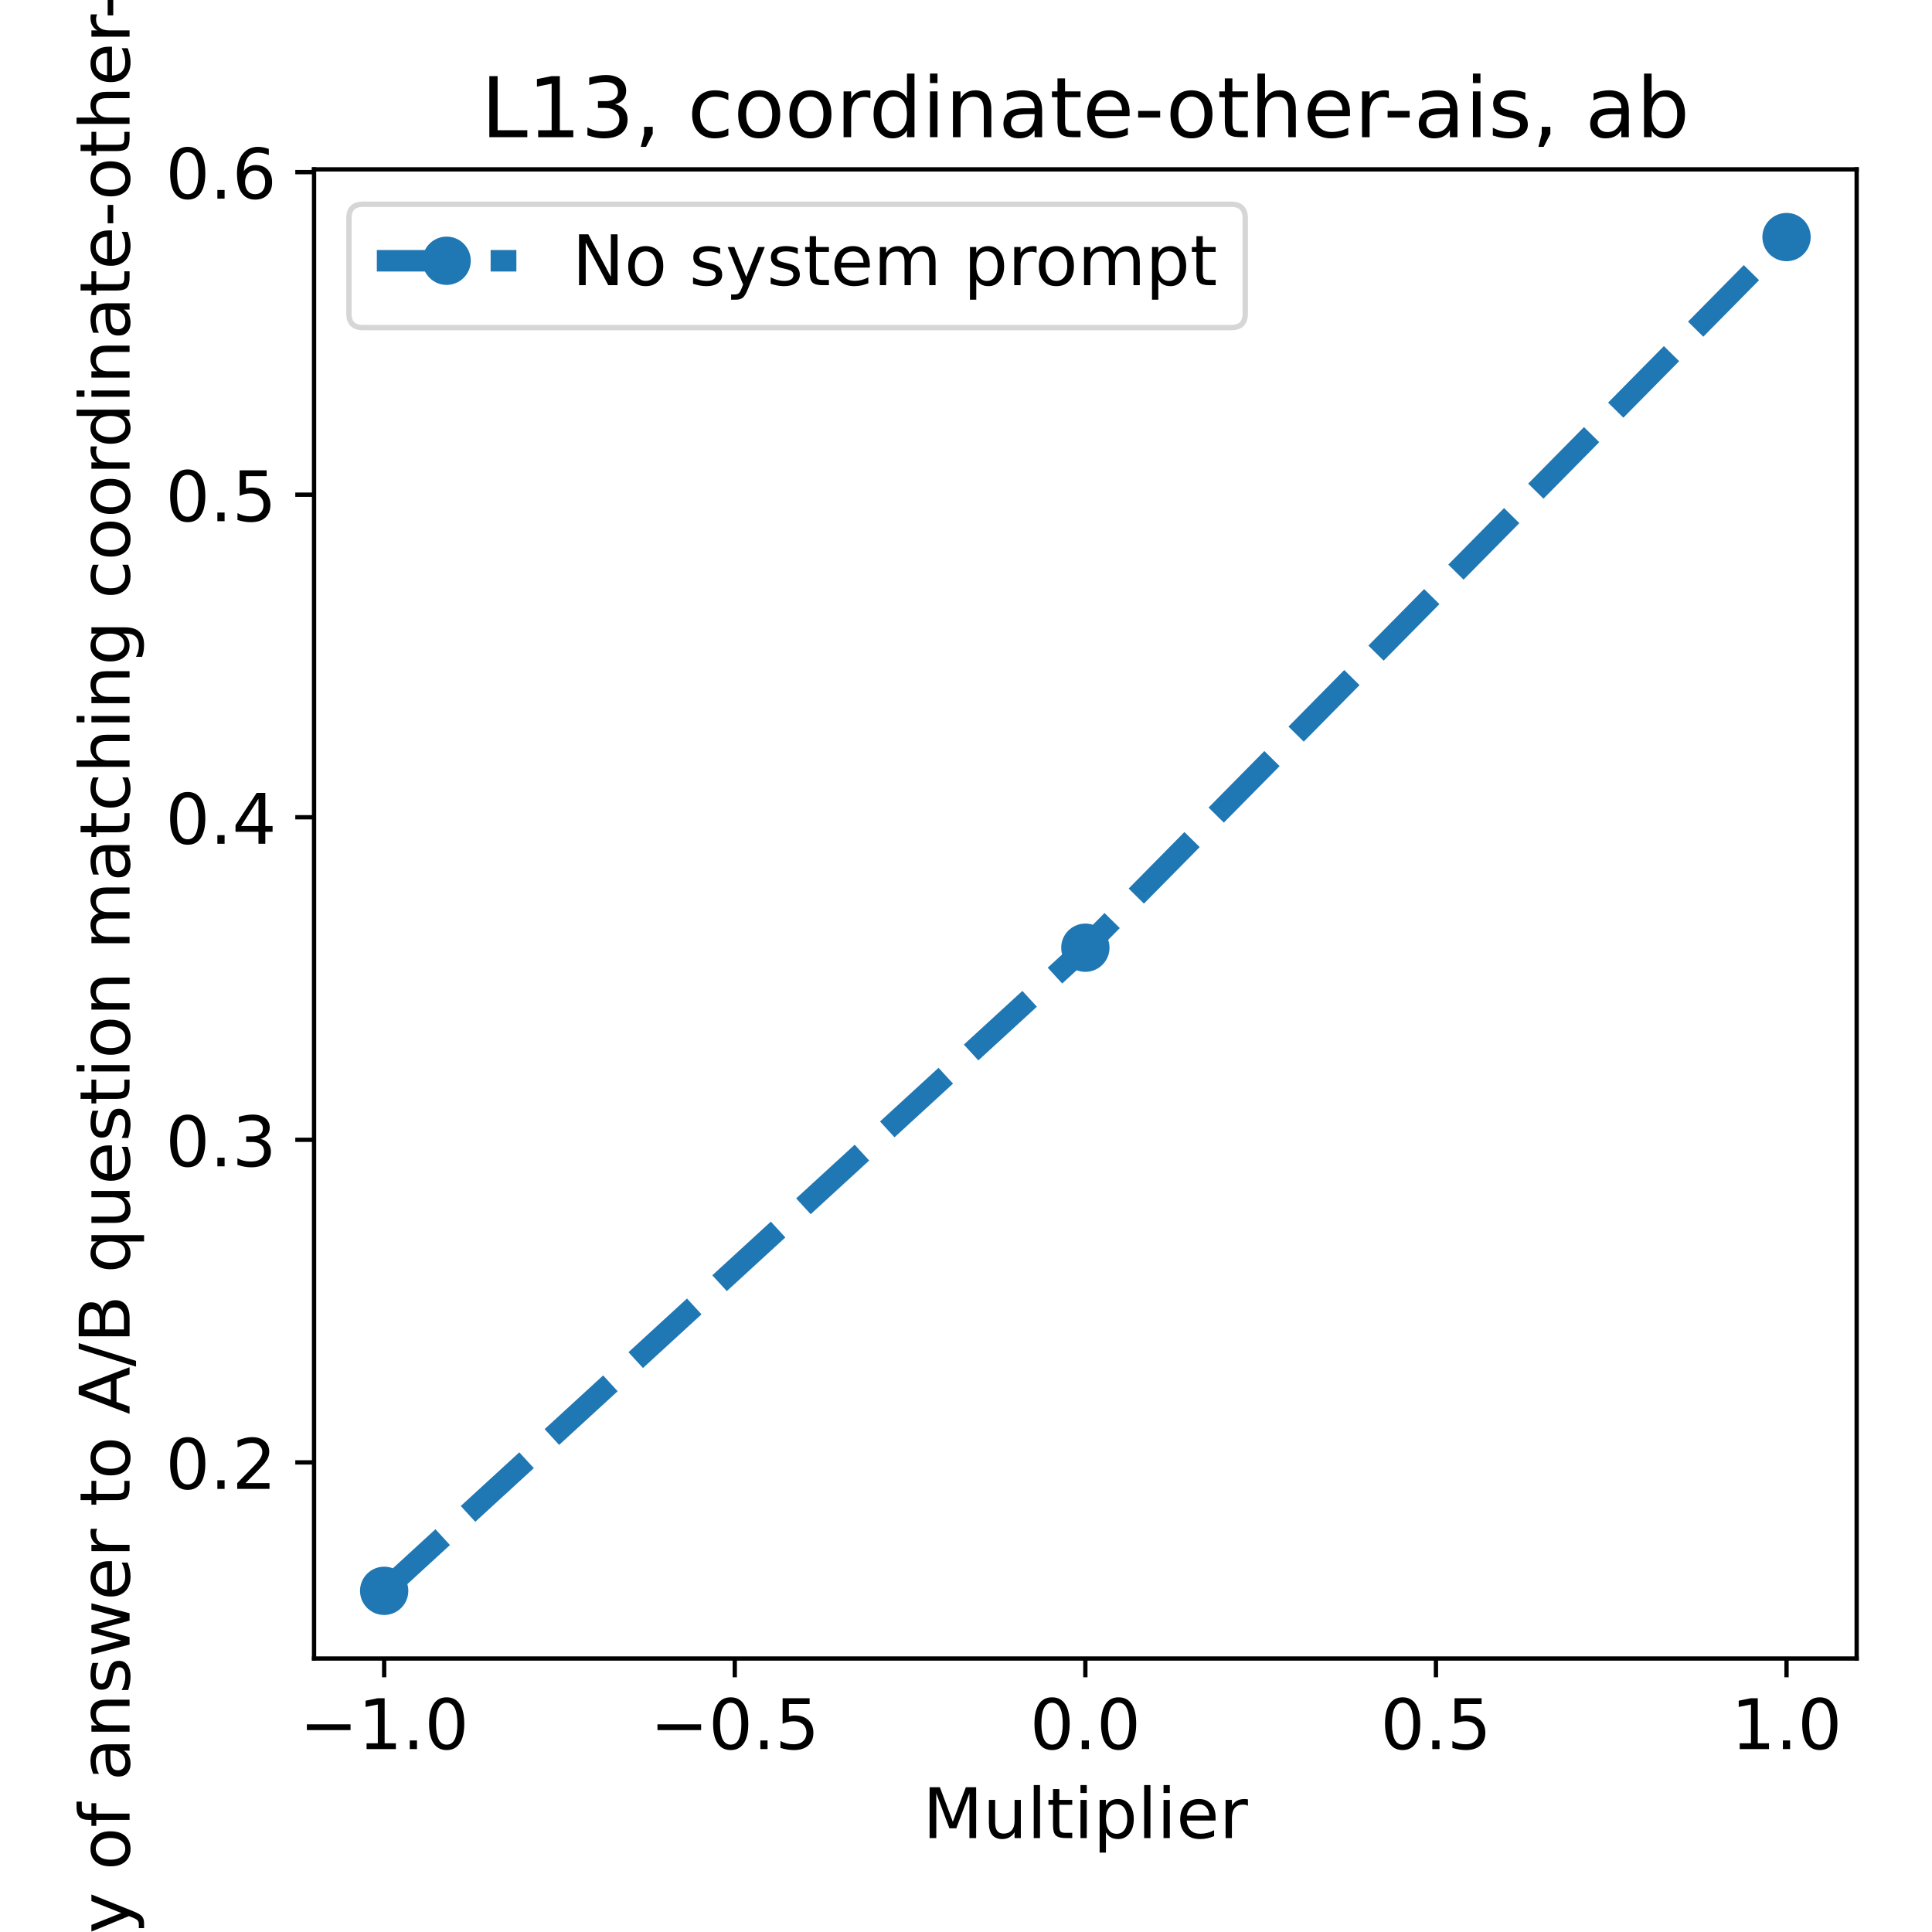
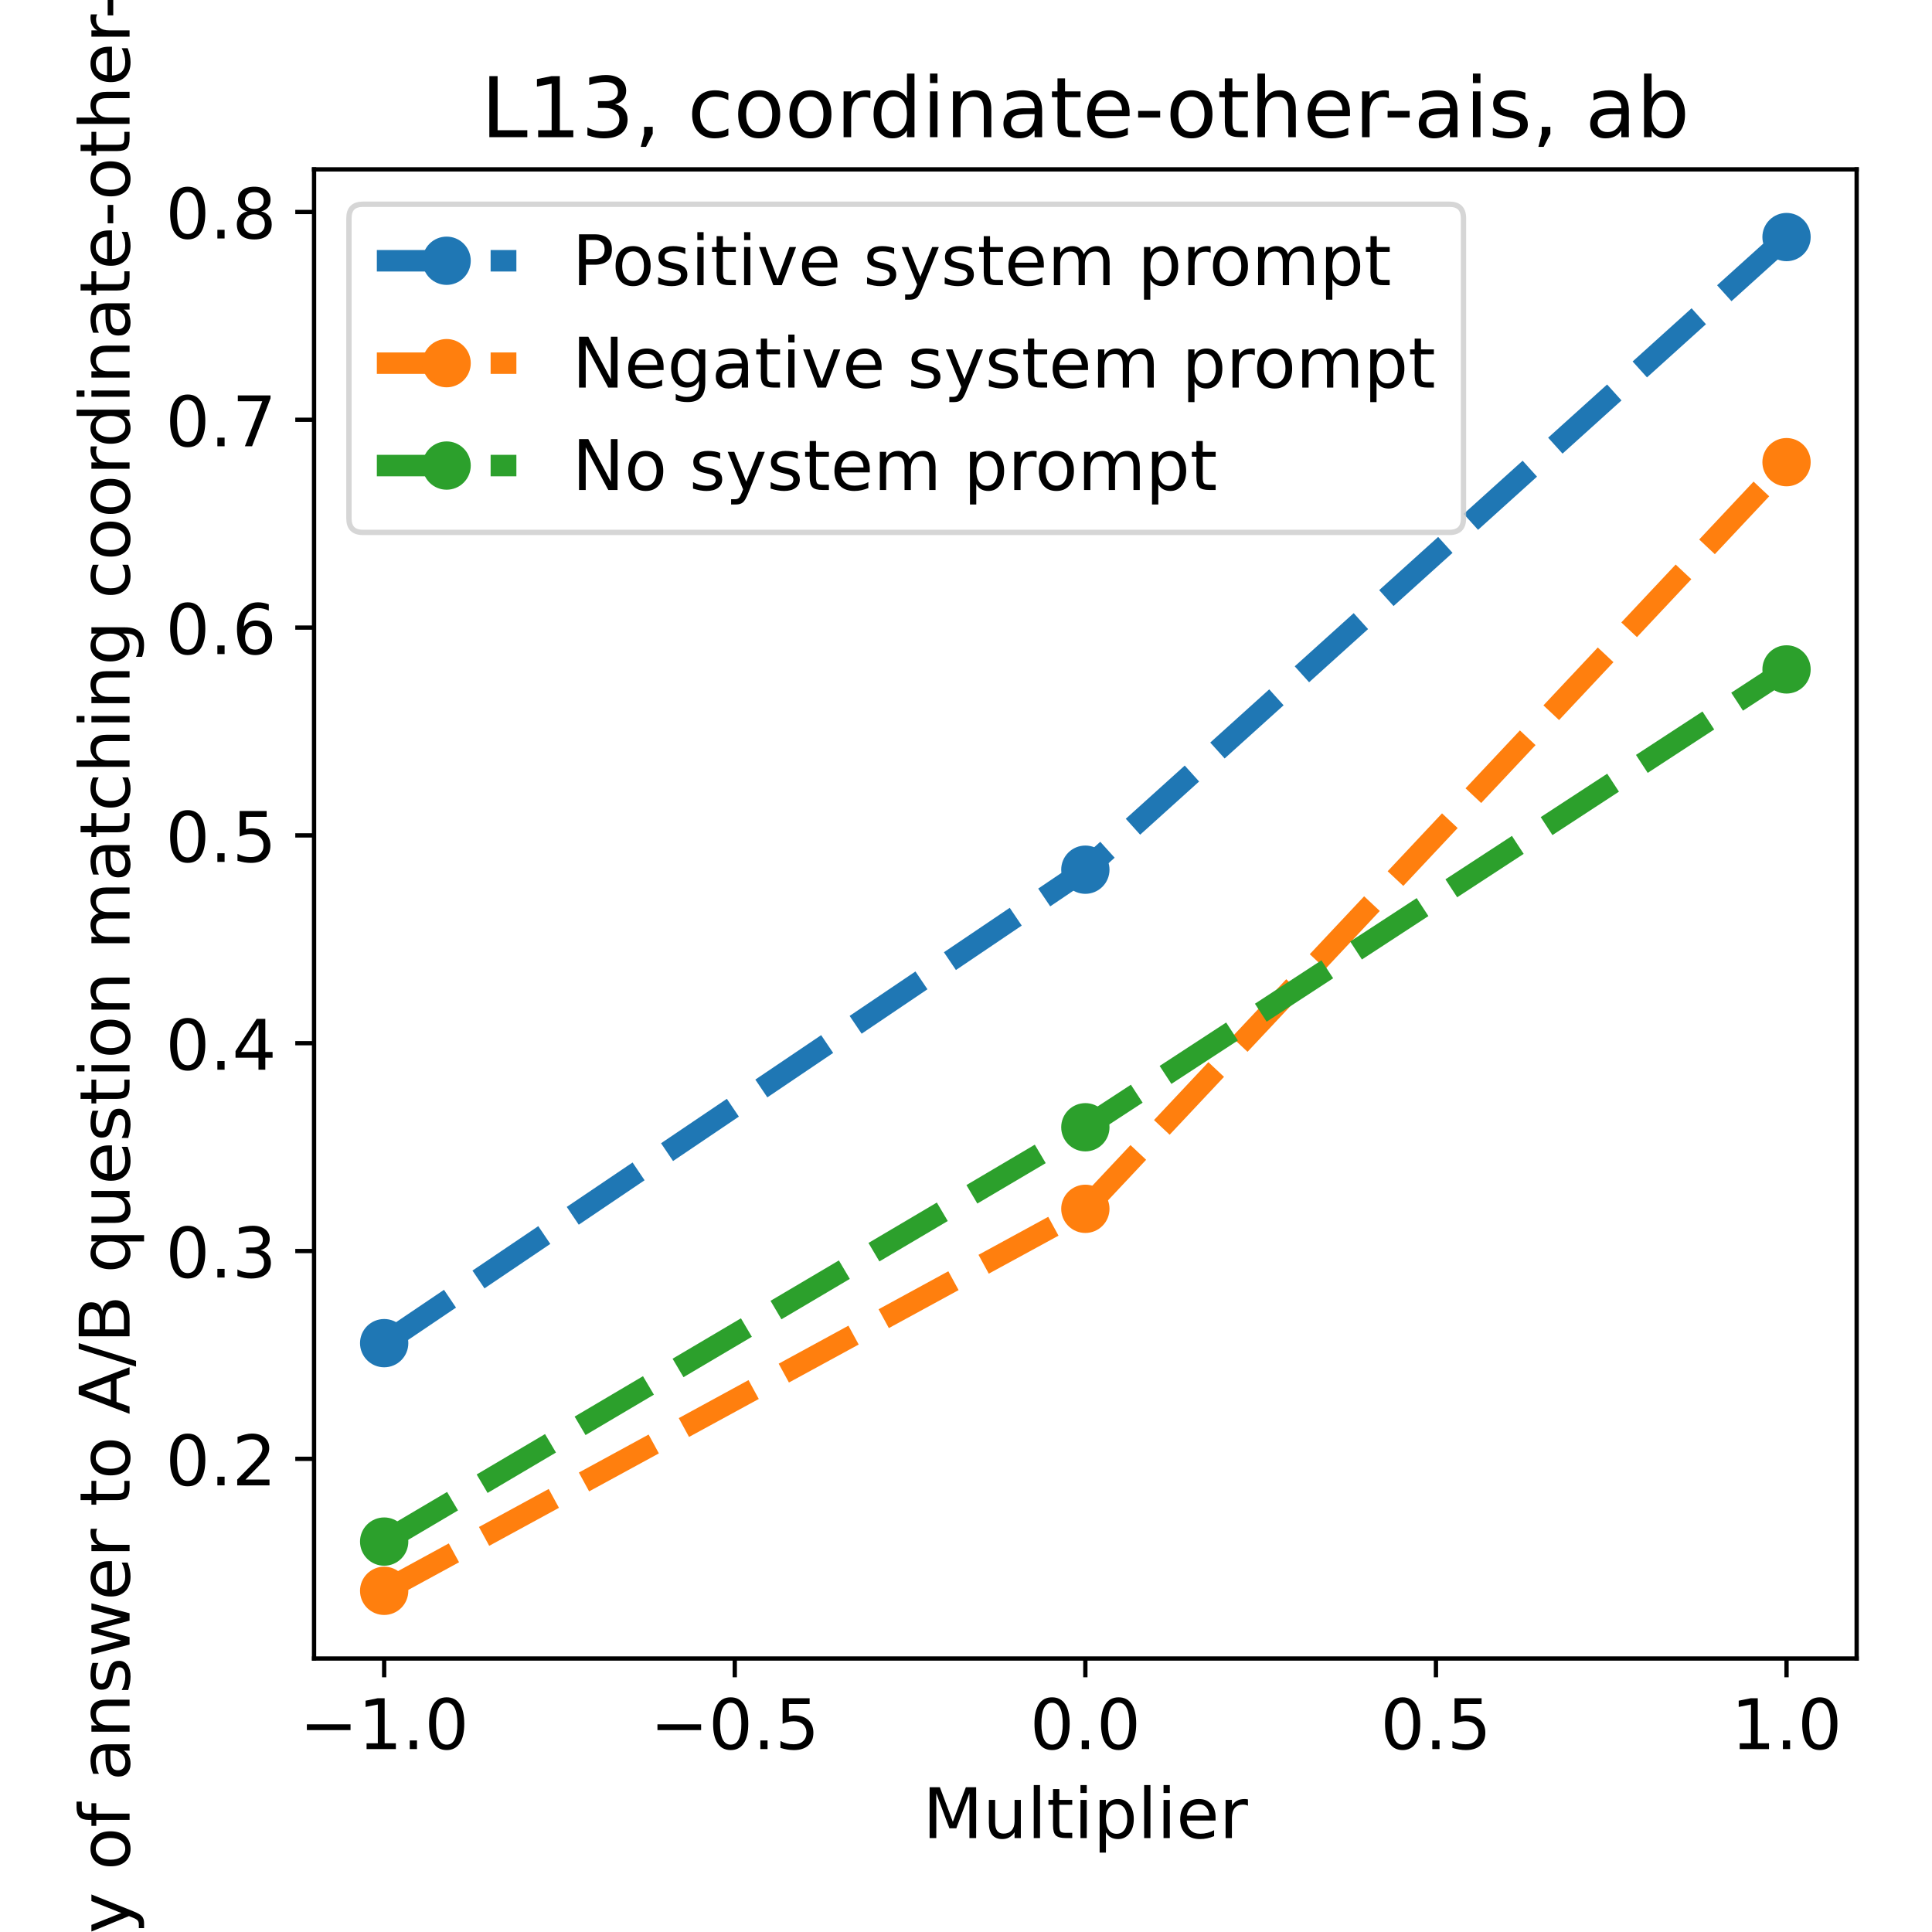
<svg xmlns="http://www.w3.org/2000/svg" xmlns:xlink="http://www.w3.org/1999/xlink" width="360pt" height="360pt" viewBox="0 0 360 360" version="1.1">
  <defs>
    <style type="text/css">*{stroke-linejoin: round; stroke-linecap: butt}</style>
  </defs>
  <g id="figure_1">
    <g id="patch_1">
      <path d="M 0 360  L 360 360  L 360 0  L 0 0  z " style="fill: #ffffff" />
    </g>
    <g id="axes_1">
      <g id="patch_2">
        <path d="M 58.52 309.04  L 345.96 309.04  L 345.96 31.56  L 58.52 31.56  z " style="fill: #ffffff" />
      </g>
      <g id="matplotlib.axis_1">
        <g id="xtick_1">
          <g id="line2d_1">
            <defs>
-               <path id="mec8c1317ef" d="M 0 0  L 0 3.5  " style="stroke: #000000; stroke-width: 0.8" />
+               <path id="m13631f862d" d="M 0 0  L 0 3.5  " style="stroke: #000000; stroke-width: 0.8" />
            </defs>
            <g>
-               <use xlink:href="#mec8c1317ef" x="71.585" y="309.04" style="stroke: #000000; stroke-width: 0.8" />
+               <use xlink:href="#m13631f862d" x="71.585" y="309.04" style="stroke: #000000; stroke-width: 0.8" />
            </g>
          </g>
          <g id="text_1">
            <g transform="translate(55.80163 325.918) scale(0.13 -0.13)">
              <defs>
                <path id="DejaVuSans-2212" d="M 678 2272  L 4684 2272  L 4684 1741  L 678 1741  L 678 2272  z " transform="scale(0.015625)" />
                <path id="DejaVuSans-31" d="M 794 531  L 1825 531  L 1825 4091  L 703 3866  L 703 4441  L 1819 4666  L 2450 4666  L 2450 531  L 3481 531  L 3481 0  L 794 0  L 794 531  z " transform="scale(0.015625)" />
                <path id="DejaVuSans-2e" d="M 684 794  L 1344 794  L 1344 0  L 684 0  L 684 794  z " transform="scale(0.015625)" />
                <path id="DejaVuSans-30" d="M 2034 4250  Q 1547 4250 1301 3770  Q 1056 3291 1056 2328  Q 1056 1369 1301 889  Q 1547 409 2034 409  Q 2525 409 2770 889  Q 3016 1369 3016 2328  Q 3016 3291 2770 3770  Q 2525 4250 2034 4250  z M 2034 4750  Q 2819 4750 3233 4129  Q 3647 3509 3647 2328  Q 3647 1150 3233 529  Q 2819 -91 2034 -91  Q 1250 -91 836 529  Q 422 1150 422 2328  Q 422 3509 836 4129  Q 1250 4750 2034 4750  z " transform="scale(0.015625)" />
              </defs>
              <use xlink:href="#DejaVuSans-2212" />
              <use xlink:href="#DejaVuSans-31" x="83.789" />
              <use xlink:href="#DejaVuSans-2e" x="147.412" />
              <use xlink:href="#DejaVuSans-30" x="179.199" />
            </g>
          </g>
        </g>
        <g id="xtick_2">
          <g id="line2d_2">
            <g>
-               <use xlink:href="#mec8c1317ef" x="136.913" y="309.04" style="stroke: #000000; stroke-width: 0.8" />
+               <use xlink:href="#m13631f862d" x="136.913" y="309.04" style="stroke: #000000; stroke-width: 0.8" />
            </g>
          </g>
          <g id="text_2">
            <g transform="translate(121.1289 325.918) scale(0.13 -0.13)">
              <defs>
                <path id="DejaVuSans-35" d="M 691 4666  L 3169 4666  L 3169 4134  L 1269 4134  L 1269 2991  Q 1406 3038 1543 3061  Q 1681 3084 1819 3084  Q 2600 3084 3056 2656  Q 3513 2228 3513 1497  Q 3513 744 3044 326  Q 2575 -91 1722 -91  Q 1428 -91 1123 -41  Q 819 9 494 109  L 494 744  Q 775 591 1075 516  Q 1375 441 1709 441  Q 2250 441 2565 725  Q 2881 1009 2881 1497  Q 2881 1984 2565 2268  Q 2250 2553 1709 2553  Q 1456 2553 1204 2497  Q 953 2441 691 2322  L 691 4666  z " transform="scale(0.015625)" />
              </defs>
              <use xlink:href="#DejaVuSans-2212" />
              <use xlink:href="#DejaVuSans-30" x="83.789" />
              <use xlink:href="#DejaVuSans-2e" x="147.412" />
              <use xlink:href="#DejaVuSans-35" x="179.199" />
            </g>
          </g>
        </g>
        <g id="xtick_3">
          <g id="line2d_3">
            <g>
-               <use xlink:href="#mec8c1317ef" x="202.24" y="309.04" style="stroke: #000000; stroke-width: 0.8" />
+               <use xlink:href="#m13631f862d" x="202.24" y="309.04" style="stroke: #000000; stroke-width: 0.8" />
            </g>
          </g>
          <g id="text_3">
            <g transform="translate(191.903 325.918) scale(0.13 -0.13)">
              <use xlink:href="#DejaVuSans-30" />
              <use xlink:href="#DejaVuSans-2e" x="63.623" />
              <use xlink:href="#DejaVuSans-30" x="95.41" />
            </g>
          </g>
        </g>
        <g id="xtick_4">
          <g id="line2d_4">
            <g>
-               <use xlink:href="#mec8c1317ef" x="267.567" y="309.04" style="stroke: #000000; stroke-width: 0.8" />
+               <use xlink:href="#m13631f862d" x="267.567" y="309.04" style="stroke: #000000; stroke-width: 0.8" />
            </g>
          </g>
          <g id="text_4">
            <g transform="translate(257.2302 325.918) scale(0.13 -0.13)">
              <use xlink:href="#DejaVuSans-30" />
              <use xlink:href="#DejaVuSans-2e" x="63.623" />
              <use xlink:href="#DejaVuSans-35" x="95.41" />
            </g>
          </g>
        </g>
        <g id="xtick_5">
          <g id="line2d_5">
            <g>
-               <use xlink:href="#mec8c1317ef" x="332.895" y="309.04" style="stroke: #000000; stroke-width: 0.8" />
+               <use xlink:href="#m13631f862d" x="332.895" y="309.04" style="stroke: #000000; stroke-width: 0.8" />
            </g>
          </g>
          <g id="text_5">
            <g transform="translate(322.5575 325.918) scale(0.13 -0.13)">
              <use xlink:href="#DejaVuSans-31" />
              <use xlink:href="#DejaVuSans-2e" x="63.623" />
              <use xlink:href="#DejaVuSans-30" x="95.41" />
            </g>
          </g>
        </g>
        <g id="text_6">
          <g transform="translate(171.9429 342.4995) scale(0.13 -0.13)">
            <defs>
              <path id="DejaVuSans-4d" d="M 628 4666  L 1569 4666  L 2759 1491  L 3956 4666  L 4897 4666  L 4897 0  L 4281 0  L 4281 4097  L 3078 897  L 2444 897  L 1241 4097  L 1241 0  L 628 0  L 628 4666  z " transform="scale(0.015625)" />
              <path id="DejaVuSans-75" d="M 544 1381  L 544 3500  L 1119 3500  L 1119 1403  Q 1119 906 1312 657  Q 1506 409 1894 409  Q 2359 409 2629 706  Q 2900 1003 2900 1516  L 2900 3500  L 3475 3500  L 3475 0  L 2900 0  L 2900 538  Q 2691 219 2414 64  Q 2138 -91 1772 -91  Q 1169 -91 856 284  Q 544 659 544 1381  z M 1991 3584  L 1991 3584  z " transform="scale(0.015625)" />
              <path id="DejaVuSans-6c" d="M 603 4863  L 1178 4863  L 1178 0  L 603 0  L 603 4863  z " transform="scale(0.015625)" />
              <path id="DejaVuSans-74" d="M 1172 4494  L 1172 3500  L 2356 3500  L 2356 3053  L 1172 3053  L 1172 1153  Q 1172 725 1289 603  Q 1406 481 1766 481  L 2356 481  L 2356 0  L 1766 0  Q 1100 0 847 248  Q 594 497 594 1153  L 594 3053  L 172 3053  L 172 3500  L 594 3500  L 594 4494  L 1172 4494  z " transform="scale(0.015625)" />
              <path id="DejaVuSans-69" d="M 603 3500  L 1178 3500  L 1178 0  L 603 0  L 603 3500  z M 603 4863  L 1178 4863  L 1178 4134  L 603 4134  L 603 4863  z " transform="scale(0.015625)" />
              <path id="DejaVuSans-70" d="M 1159 525  L 1159 -1331  L 581 -1331  L 581 3500  L 1159 3500  L 1159 2969  Q 1341 3281 1617 3432  Q 1894 3584 2278 3584  Q 2916 3584 3314 3078  Q 3713 2572 3713 1747  Q 3713 922 3314 415  Q 2916 -91 2278 -91  Q 1894 -91 1617 61  Q 1341 213 1159 525  z M 3116 1747  Q 3116 2381 2855 2742  Q 2594 3103 2138 3103  Q 1681 3103 1420 2742  Q 1159 2381 1159 1747  Q 1159 1113 1420 752  Q 1681 391 2138 391  Q 2594 391 2855 752  Q 3116 1113 3116 1747  z " transform="scale(0.015625)" />
              <path id="DejaVuSans-65" d="M 3597 1894  L 3597 1613  L 953 1613  Q 991 1019 1311 708  Q 1631 397 2203 397  Q 2534 397 2845 478  Q 3156 559 3463 722  L 3463 178  Q 3153 47 2828 -22  Q 2503 -91 2169 -91  Q 1331 -91 842 396  Q 353 884 353 1716  Q 353 2575 817 3079  Q 1281 3584 2069 3584  Q 2775 3584 3186 3129  Q 3597 2675 3597 1894  z M 3022 2063  Q 3016 2534 2758 2815  Q 2500 3097 2075 3097  Q 1594 3097 1305 2825  Q 1016 2553 972 2059  L 3022 2063  z " transform="scale(0.015625)" />
              <path id="DejaVuSans-72" d="M 2631 2963  Q 2534 3019 2420 3045  Q 2306 3072 2169 3072  Q 1681 3072 1420 2755  Q 1159 2438 1159 1844  L 1159 0  L 581 0  L 581 3500  L 1159 3500  L 1159 2956  Q 1341 3275 1631 3429  Q 1922 3584 2338 3584  Q 2397 3584 2469 3576  Q 2541 3569 2628 3553  L 2631 2963  z " transform="scale(0.015625)" />
            </defs>
            <use xlink:href="#DejaVuSans-4d" />
            <use xlink:href="#DejaVuSans-75" x="86.279" />
            <use xlink:href="#DejaVuSans-6c" x="149.658" />
            <use xlink:href="#DejaVuSans-74" x="177.441" />
            <use xlink:href="#DejaVuSans-69" x="216.65" />
            <use xlink:href="#DejaVuSans-70" x="244.434" />
            <use xlink:href="#DejaVuSans-6c" x="307.91" />
            <use xlink:href="#DejaVuSans-69" x="335.693" />
            <use xlink:href="#DejaVuSans-65" x="363.477" />
            <use xlink:href="#DejaVuSans-72" x="425" />
          </g>
        </g>
      </g>
      <g id="matplotlib.axis_2">
        <g id="ytick_1">
          <g id="line2d_6">
            <defs>
-               <path id="md634cb66af" d="M 0 0  L -3.5 0  " style="stroke: #000000; stroke-width: 0.8" />
+               <path id="mb49f5d2fa8" d="M 0 0  L -3.5 0  " style="stroke: #000000; stroke-width: 0.8" />
            </defs>
            <g>
-               <use xlink:href="#md634cb66af" x="58.52" y="272.495" style="stroke: #000000; stroke-width: 0.8" />
+               <use xlink:href="#mb49f5d2fa8" x="58.52" y="271.834" style="stroke: #000000; stroke-width: 0.8" />
            </g>
          </g>
          <g id="text_7">
-             <g transform="translate(30.84594 277.4339) scale(0.13 -0.13)">
+             <g transform="translate(30.84594 276.7729) scale(0.13 -0.13)">
              <defs>
                <path id="DejaVuSans-32" d="M 1228 531  L 3431 531  L 3431 0  L 469 0  L 469 531  Q 828 903 1448 1529  Q 2069 2156 2228 2338  Q 2531 2678 2651 2914  Q 2772 3150 2772 3378  Q 2772 3750 2511 3984  Q 2250 4219 1831 4219  Q 1534 4219 1204 4116  Q 875 4013 500 3803  L 500 4441  Q 881 4594 1212 4672  Q 1544 4750 1819 4750  Q 2544 4750 2975 4387  Q 3406 4025 3406 3419  Q 3406 3131 3298 2873  Q 3191 2616 2906 2266  Q 2828 2175 2409 1742  Q 1991 1309 1228 531  z " transform="scale(0.015625)" />
              </defs>
              <use xlink:href="#DejaVuSans-30" />
              <use xlink:href="#DejaVuSans-2e" x="63.623" />
              <use xlink:href="#DejaVuSans-32" x="95.41" />
            </g>
          </g>
        </g>
        <g id="ytick_2">
          <g id="line2d_7">
            <g>
-               <use xlink:href="#md634cb66af" x="58.52" y="212.389" style="stroke: #000000; stroke-width: 0.8" />
+               <use xlink:href="#mb49f5d2fa8" x="58.52" y="233.111" style="stroke: #000000; stroke-width: 0.8" />
            </g>
          </g>
          <g id="text_8">
-             <g transform="translate(30.84594 217.3285) scale(0.13 -0.13)">
+             <g transform="translate(30.84594 238.0499) scale(0.13 -0.13)">
              <defs>
                <path id="DejaVuSans-33" d="M 2597 2516  Q 3050 2419 3304 2112  Q 3559 1806 3559 1356  Q 3559 666 3084 287  Q 2609 -91 1734 -91  Q 1441 -91 1130 -33  Q 819 25 488 141  L 488 750  Q 750 597 1062 519  Q 1375 441 1716 441  Q 2309 441 2620 675  Q 2931 909 2931 1356  Q 2931 1769 2642 2001  Q 2353 2234 1838 2234  L 1294 2234  L 1294 2753  L 1863 2753  Q 2328 2753 2575 2939  Q 2822 3125 2822 3475  Q 2822 3834 2567 4026  Q 2313 4219 1838 4219  Q 1578 4219 1281 4162  Q 984 4106 628 3988  L 628 4550  Q 988 4650 1302 4700  Q 1616 4750 1894 4750  Q 2613 4750 3031 4423  Q 3450 4097 3450 3541  Q 3450 3153 3228 2886  Q 3006 2619 2597 2516  z " transform="scale(0.015625)" />
              </defs>
              <use xlink:href="#DejaVuSans-30" />
              <use xlink:href="#DejaVuSans-2e" x="63.623" />
              <use xlink:href="#DejaVuSans-33" x="95.41" />
            </g>
          </g>
        </g>
        <g id="ytick_3">
          <g id="line2d_8">
            <g>
-               <use xlink:href="#md634cb66af" x="58.52" y="152.284" style="stroke: #000000; stroke-width: 0.8" />
+               <use xlink:href="#mb49f5d2fa8" x="58.52" y="194.388" style="stroke: #000000; stroke-width: 0.8" />
            </g>
          </g>
          <g id="text_9">
-             <g transform="translate(30.84594 157.223) scale(0.13 -0.13)">
+             <g transform="translate(30.84594 199.3269) scale(0.13 -0.13)">
              <defs>
                <path id="DejaVuSans-34" d="M 2419 4116  L 825 1625  L 2419 1625  L 2419 4116  z M 2253 4666  L 3047 4666  L 3047 1625  L 3713 1625  L 3713 1100  L 3047 1100  L 3047 0  L 2419 0  L 2419 1100  L 313 1100  L 313 1709  L 2253 4666  z " transform="scale(0.015625)" />
              </defs>
              <use xlink:href="#DejaVuSans-30" />
              <use xlink:href="#DejaVuSans-2e" x="63.623" />
              <use xlink:href="#DejaVuSans-34" x="95.41" />
            </g>
          </g>
        </g>
        <g id="ytick_4">
          <g id="line2d_9">
            <g>
-               <use xlink:href="#md634cb66af" x="58.52" y="92.179" style="stroke: #000000; stroke-width: 0.8" />
+               <use xlink:href="#mb49f5d2fa8" x="58.52" y="155.665" style="stroke: #000000; stroke-width: 0.8" />
            </g>
          </g>
          <g id="text_10">
-             <g transform="translate(30.84594 97.1176) scale(0.13 -0.13)">
+             <g transform="translate(30.84594 160.6039) scale(0.13 -0.13)">
              <use xlink:href="#DejaVuSans-30" />
              <use xlink:href="#DejaVuSans-2e" x="63.623" />
              <use xlink:href="#DejaVuSans-35" x="95.41" />
            </g>
          </g>
        </g>
        <g id="ytick_5">
          <g id="line2d_10">
            <g>
-               <use xlink:href="#md634cb66af" x="58.52" y="32.073" style="stroke: #000000; stroke-width: 0.8" />
+               <use xlink:href="#mb49f5d2fa8" x="58.52" y="116.942" style="stroke: #000000; stroke-width: 0.8" />
            </g>
          </g>
          <g id="text_11">
-             <g transform="translate(30.84594 37.01217) scale(0.13 -0.13)">
+             <g transform="translate(30.84594 121.8808) scale(0.13 -0.13)">
              <defs>
                <path id="DejaVuSans-36" d="M 2113 2584  Q 1688 2584 1439 2293  Q 1191 2003 1191 1497  Q 1191 994 1439 701  Q 1688 409 2113 409  Q 2538 409 2786 701  Q 3034 994 3034 1497  Q 3034 2003 2786 2293  Q 2538 2584 2113 2584  z M 3366 4563  L 3366 3988  Q 3128 4100 2886 4159  Q 2644 4219 2406 4219  Q 1781 4219 1451 3797  Q 1122 3375 1075 2522  Q 1259 2794 1537 2939  Q 1816 3084 2150 3084  Q 2853 3084 3261 2657  Q 3669 2231 3669 1497  Q 3669 778 3244 343  Q 2819 -91 2113 -91  Q 1303 -91 875 529  Q 447 1150 447 2328  Q 447 3434 972 4092  Q 1497 4750 2381 4750  Q 2619 4750 2861 4703  Q 3103 4656 3366 4563  z " transform="scale(0.015625)" />
              </defs>
              <use xlink:href="#DejaVuSans-30" />
              <use xlink:href="#DejaVuSans-2e" x="63.623" />
              <use xlink:href="#DejaVuSans-36" x="95.41" />
            </g>
          </g>
        </g>
-         <g id="text_12">
+         <g id="ytick_6">
+           <g id="line2d_11">
+             <g>
+               <use xlink:href="#mb49f5d2fa8" x="58.52" y="78.219" style="stroke: #000000; stroke-width: 0.8" />
+             </g>
+           </g>
+           <g id="text_12">
+             <g transform="translate(30.84594 83.15783) scale(0.13 -0.13)">
+               <defs>
+                 <path id="DejaVuSans-37" d="M 525 4666  L 3525 4666  L 3525 4397  L 1831 0  L 1172 0  L 2766 4134  L 525 4134  L 525 4666  z " transform="scale(0.015625)" />
+               </defs>
+               <use xlink:href="#DejaVuSans-30" />
+               <use xlink:href="#DejaVuSans-2e" x="63.623" />
+               <use xlink:href="#DejaVuSans-37" x="95.41" />
+             </g>
+           </g>
+         </g>
+         <g id="ytick_7">
+           <g id="line2d_12">
+             <g>
+               <use xlink:href="#mb49f5d2fa8" x="58.52" y="39.496" style="stroke: #000000; stroke-width: 0.8" />
+             </g>
+           </g>
+           <g id="text_13">
+             <g transform="translate(30.84594 44.43481) scale(0.13 -0.13)">
+               <defs>
+                 <path id="DejaVuSans-38" d="M 2034 2216  Q 1584 2216 1326 1975  Q 1069 1734 1069 1313  Q 1069 891 1326 650  Q 1584 409 2034 409  Q 2484 409 2743 651  Q 3003 894 3003 1313  Q 3003 1734 2745 1975  Q 2488 2216 2034 2216  z M 1403 2484  Q 997 2584 770 2862  Q 544 3141 544 3541  Q 544 4100 942 4425  Q 1341 4750 2034 4750  Q 2731 4750 3128 4425  Q 3525 4100 3525 3541  Q 3525 3141 3298 2862  Q 3072 2584 2669 2484  Q 3125 2378 3379 2068  Q 3634 1759 3634 1313  Q 3634 634 3220 271  Q 2806 -91 2034 -91  Q 1263 -91 848 271  Q 434 634 434 1313  Q 434 1759 690 2068  Q 947 2378 1403 2484  z M 1172 3481  Q 1172 3119 1398 2916  Q 1625 2713 2034 2713  Q 2441 2713 2670 2916  Q 2900 3119 2900 3481  Q 2900 3844 2670 4047  Q 2441 4250 2034 4250  Q 1625 4250 1398 4047  Q 1172 3844 1172 3481  z " transform="scale(0.015625)" />
+               </defs>
+               <use xlink:href="#DejaVuSans-30" />
+               <use xlink:href="#DejaVuSans-2e" x="63.623" />
+               <use xlink:href="#DejaVuSans-38" x="95.41" />
+             </g>
+           </g>
+         </g>
+         <g id="text_14">
          <g transform="translate(24.14234 421.3259) rotate(-90) scale(0.13 -0.13)">
            <defs>
              <path id="DejaVuSans-50" d="M 1259 4147  L 1259 2394  L 2053 2394  Q 2494 2394 2734 2622  Q 2975 2850 2975 3272  Q 2975 3691 2734 3919  Q 2494 4147 2053 4147  L 1259 4147  z M 628 4666  L 2053 4666  Q 2838 4666 3239 4311  Q 3641 3956 3641 3272  Q 3641 2581 3239 2228  Q 2838 1875 2053 1875  L 1259 1875  L 1259 0  L 628 0  L 628 4666  z " transform="scale(0.015625)" />
              <path id="DejaVuSans-6f" d="M 1959 3097  Q 1497 3097 1228 2736  Q 959 2375 959 1747  Q 959 1119 1226 758  Q 1494 397 1959 397  Q 2419 397 2687 759  Q 2956 1122 2956 1747  Q 2956 2369 2687 2733  Q 2419 3097 1959 3097  z M 1959 3584  Q 2709 3584 3137 3096  Q 3566 2609 3566 1747  Q 3566 888 3137 398  Q 2709 -91 1959 -91  Q 1206 -91 779 398  Q 353 888 353 1747  Q 353 2609 779 3096  Q 1206 3584 1959 3584  z " transform="scale(0.015625)" />
              <path id="DejaVuSans-62" d="M 3116 1747  Q 3116 2381 2855 2742  Q 2594 3103 2138 3103  Q 1681 3103 1420 2742  Q 1159 2381 1159 1747  Q 1159 1113 1420 752  Q 1681 391 2138 391  Q 2594 391 2855 752  Q 3116 1113 3116 1747  z M 1159 2969  Q 1341 3281 1617 3432  Q 1894 3584 2278 3584  Q 2916 3584 3314 3078  Q 3713 2572 3713 1747  Q 3713 922 3314 415  Q 2916 -91 2278 -91  Q 1894 -91 1617 61  Q 1341 213 1159 525  L 1159 0  L 581 0  L 581 4863  L 1159 4863  L 1159 2969  z " transform="scale(0.015625)" />
              <path id="DejaVuSans-61" d="M 2194 1759  Q 1497 1759 1228 1600  Q 959 1441 959 1056  Q 959 750 1161 570  Q 1363 391 1709 391  Q 2188 391 2477 730  Q 2766 1069 2766 1631  L 2766 1759  L 2194 1759  z M 3341 1997  L 3341 0  L 2766 0  L 2766 531  Q 2569 213 2275 61  Q 1981 -91 1556 -91  Q 1019 -91 701 211  Q 384 513 384 1019  Q 384 1609 779 1909  Q 1175 2209 1959 2209  L 2766 2209  L 2766 2266  Q 2766 2663 2505 2880  Q 2244 3097 1772 3097  Q 1472 3097 1187 3025  Q 903 2953 641 2809  L 641 3341  Q 956 3463 1253 3523  Q 1550 3584 1831 3584  Q 2591 3584 2966 3190  Q 3341 2797 3341 1997  z " transform="scale(0.015625)" />
              <path id="DejaVuSans-79" d="M 2059 -325  Q 1816 -950 1584 -1140  Q 1353 -1331 966 -1331  L 506 -1331  L 506 -850  L 844 -850  Q 1081 -850 1212 -737  Q 1344 -625 1503 -206  L 1606 56  L 191 3500  L 800 3500  L 1894 763  L 2988 3500  L 3597 3500  L 2059 -325  z " transform="scale(0.015625)" />
              <path id="DejaVuSans-20" transform="scale(0.015625)" />
              <path id="DejaVuSans-66" d="M 2375 4863  L 2375 4384  L 1825 4384  Q 1516 4384 1395 4259  Q 1275 4134 1275 3809  L 1275 3500  L 2222 3500  L 2222 3053  L 1275 3053  L 1275 0  L 697 0  L 697 3053  L 147 3053  L 147 3500  L 697 3500  L 697 3744  Q 697 4328 969 4595  Q 1241 4863 1831 4863  L 2375 4863  z " transform="scale(0.015625)" />
              <path id="DejaVuSans-6e" d="M 3513 2113  L 3513 0  L 2938 0  L 2938 2094  Q 2938 2591 2744 2837  Q 2550 3084 2163 3084  Q 1697 3084 1428 2787  Q 1159 2491 1159 1978  L 1159 0  L 581 0  L 581 3500  L 1159 3500  L 1159 2956  Q 1366 3272 1645 3428  Q 1925 3584 2291 3584  Q 2894 3584 3203 3211  Q 3513 2838 3513 2113  z " transform="scale(0.015625)" />
              <path id="DejaVuSans-73" d="M 2834 3397  L 2834 2853  Q 2591 2978 2328 3040  Q 2066 3103 1784 3103  Q 1356 3103 1142 2972  Q 928 2841 928 2578  Q 928 2378 1081 2264  Q 1234 2150 1697 2047  L 1894 2003  Q 2506 1872 2764 1633  Q 3022 1394 3022 966  Q 3022 478 2636 193  Q 2250 -91 1575 -91  Q 1294 -91 989 -36  Q 684 19 347 128  L 347 722  Q 666 556 975 473  Q 1284 391 1588 391  Q 1994 391 2212 530  Q 2431 669 2431 922  Q 2431 1156 2273 1281  Q 2116 1406 1581 1522  L 1381 1569  Q 847 1681 609 1914  Q 372 2147 372 2553  Q 372 3047 722 3315  Q 1072 3584 1716 3584  Q 2034 3584 2315 3537  Q 2597 3491 2834 3397  z " transform="scale(0.015625)" />
              <path id="DejaVuSans-77" d="M 269 3500  L 844 3500  L 1563 769  L 2278 3500  L 2956 3500  L 3675 769  L 4391 3500  L 4966 3500  L 4050 0  L 3372 0  L 2619 2869  L 1863 0  L 1184 0  L 269 3500  z " transform="scale(0.015625)" />
              <path id="DejaVuSans-41" d="M 2188 4044  L 1331 1722  L 3047 1722  L 2188 4044  z M 1831 4666  L 2547 4666  L 4325 0  L 3669 0  L 3244 1197  L 1141 1197  L 716 0  L 50 0  L 1831 4666  z " transform="scale(0.015625)" />
              <path id="DejaVuSans-2f" d="M 1625 4666  L 2156 4666  L 531 -594  L 0 -594  L 1625 4666  z " transform="scale(0.015625)" />
              <path id="DejaVuSans-42" d="M 1259 2228  L 1259 519  L 2272 519  Q 2781 519 3026 730  Q 3272 941 3272 1375  Q 3272 1813 3026 2020  Q 2781 2228 2272 2228  L 1259 2228  z M 1259 4147  L 1259 2741  L 2194 2741  Q 2656 2741 2882 2914  Q 3109 3088 3109 3444  Q 3109 3797 2882 3972  Q 2656 4147 2194 4147  L 1259 4147  z M 628 4666  L 2241 4666  Q 2963 4666 3353 4366  Q 3744 4066 3744 3513  Q 3744 3084 3544 2831  Q 3344 2578 2956 2516  Q 3422 2416 3680 2098  Q 3938 1781 3938 1306  Q 3938 681 3513 340  Q 3088 0 2303 0  L 628 0  L 628 4666  z " transform="scale(0.015625)" />
              <path id="DejaVuSans-71" d="M 947 1747  Q 947 1113 1208 752  Q 1469 391 1925 391  Q 2381 391 2643 752  Q 2906 1113 2906 1747  Q 2906 2381 2643 2742  Q 2381 3103 1925 3103  Q 1469 3103 1208 2742  Q 947 2381 947 1747  z M 2906 525  Q 2725 213 2448 61  Q 2172 -91 1784 -91  Q 1150 -91 751 415  Q 353 922 353 1747  Q 353 2572 751 3078  Q 1150 3584 1784 3584  Q 2172 3584 2448 3432  Q 2725 3281 2906 2969  L 2906 3500  L 3481 3500  L 3481 -1331  L 2906 -1331  L 2906 525  z " transform="scale(0.015625)" />
              <path id="DejaVuSans-6d" d="M 3328 2828  Q 3544 3216 3844 3400  Q 4144 3584 4550 3584  Q 5097 3584 5394 3201  Q 5691 2819 5691 2113  L 5691 0  L 5113 0  L 5113 2094  Q 5113 2597 4934 2840  Q 4756 3084 4391 3084  Q 3944 3084 3684 2787  Q 3425 2491 3425 1978  L 3425 0  L 2847 0  L 2847 2094  Q 2847 2600 2669 2842  Q 2491 3084 2119 3084  Q 1678 3084 1418 2786  Q 1159 2488 1159 1978  L 1159 0  L 581 0  L 581 3500  L 1159 3500  L 1159 2956  Q 1356 3278 1631 3431  Q 1906 3584 2284 3584  Q 2666 3584 2933 3390  Q 3200 3197 3328 2828  z " transform="scale(0.015625)" />
              <path id="DejaVuSans-63" d="M 3122 3366  L 3122 2828  Q 2878 2963 2633 3030  Q 2388 3097 2138 3097  Q 1578 3097 1268 2742  Q 959 2388 959 1747  Q 959 1106 1268 751  Q 1578 397 2138 397  Q 2388 397 2633 464  Q 2878 531 3122 666  L 3122 134  Q 2881 22 2623 -34  Q 2366 -91 2075 -91  Q 1284 -91 818 406  Q 353 903 353 1747  Q 353 2603 823 3093  Q 1294 3584 2113 3584  Q 2378 3584 2631 3529  Q 2884 3475 3122 3366  z " transform="scale(0.015625)" />
              <path id="DejaVuSans-68" d="M 3513 2113  L 3513 0  L 2938 0  L 2938 2094  Q 2938 2591 2744 2837  Q 2550 3084 2163 3084  Q 1697 3084 1428 2787  Q 1159 2491 1159 1978  L 1159 0  L 581 0  L 581 4863  L 1159 4863  L 1159 2956  Q 1366 3272 1645 3428  Q 1925 3584 2291 3584  Q 2894 3584 3203 3211  Q 3513 2838 3513 2113  z " transform="scale(0.015625)" />
              <path id="DejaVuSans-67" d="M 2906 1791  Q 2906 2416 2648 2759  Q 2391 3103 1925 3103  Q 1463 3103 1205 2759  Q 947 2416 947 1791  Q 947 1169 1205 825  Q 1463 481 1925 481  Q 2391 481 2648 825  Q 2906 1169 2906 1791  z M 3481 434  Q 3481 -459 3084 -895  Q 2688 -1331 1869 -1331  Q 1566 -1331 1297 -1286  Q 1028 -1241 775 -1147  L 775 -588  Q 1028 -725 1275 -790  Q 1522 -856 1778 -856  Q 2344 -856 2625 -561  Q 2906 -266 2906 331  L 2906 616  Q 2728 306 2450 153  Q 2172 0 1784 0  Q 1141 0 747 490  Q 353 981 353 1791  Q 353 2603 747 3093  Q 1141 3584 1784 3584  Q 2172 3584 2450 3431  Q 2728 3278 2906 2969  L 2906 3500  L 3481 3500  L 3481 434  z " transform="scale(0.015625)" />
              <path id="DejaVuSans-64" d="M 2906 2969  L 2906 4863  L 3481 4863  L 3481 0  L 2906 0  L 2906 525  Q 2725 213 2448 61  Q 2172 -91 1784 -91  Q 1150 -91 751 415  Q 353 922 353 1747  Q 353 2572 751 3078  Q 1150 3584 1784 3584  Q 2172 3584 2448 3432  Q 2725 3281 2906 2969  z M 947 1747  Q 947 1113 1208 752  Q 1469 391 1925 391  Q 2381 391 2643 752  Q 2906 1113 2906 1747  Q 2906 2381 2643 2742  Q 2381 3103 1925 3103  Q 1469 3103 1208 2742  Q 947 2381 947 1747  z " transform="scale(0.015625)" />
              <path id="DejaVuSans-2d" d="M 313 2009  L 1997 2009  L 1997 1497  L 313 1497  L 313 2009  z " transform="scale(0.015625)" />
              <path id="DejaVuSans-76" d="M 191 3500  L 800 3500  L 1894 563  L 2988 3500  L 3597 3500  L 2284 0  L 1503 0  L 191 3500  z " transform="scale(0.015625)" />
            </defs>
            <use xlink:href="#DejaVuSans-50" />
            <use xlink:href="#DejaVuSans-72" x="58.553" />
            <use xlink:href="#DejaVuSans-6f" x="97.416" />
            <use xlink:href="#DejaVuSans-62" x="158.598" />
            <use xlink:href="#DejaVuSans-61" x="222.074" />
            <use xlink:href="#DejaVuSans-62" x="283.354" />
            <use xlink:href="#DejaVuSans-69" x="346.83" />
            <use xlink:href="#DejaVuSans-6c" x="374.613" />
            <use xlink:href="#DejaVuSans-69" x="402.396" />
            <use xlink:href="#DejaVuSans-74" x="430.18" />
            <use xlink:href="#DejaVuSans-79" x="469.389" />
            <use xlink:href="#DejaVuSans-20" x="528.568" />
            <use xlink:href="#DejaVuSans-6f" x="560.355" />
            <use xlink:href="#DejaVuSans-66" x="621.537" />
            <use xlink:href="#DejaVuSans-20" x="656.742" />
            <use xlink:href="#DejaVuSans-61" x="688.529" />
            <use xlink:href="#DejaVuSans-6e" x="749.809" />
            <use xlink:href="#DejaVuSans-73" x="813.188" />
            <use xlink:href="#DejaVuSans-77" x="865.287" />
            <use xlink:href="#DejaVuSans-65" x="947.074" />
            <use xlink:href="#DejaVuSans-72" x="1008.598" />
            <use xlink:href="#DejaVuSans-20" x="1049.711" />
            <use xlink:href="#DejaVuSans-74" x="1081.498" />
            <use xlink:href="#DejaVuSans-6f" x="1120.707" />
            <use xlink:href="#DejaVuSans-20" x="1181.889" />
            <use xlink:href="#DejaVuSans-41" x="1213.676" />
            <use xlink:href="#DejaVuSans-2f" x="1282.084" />
            <use xlink:href="#DejaVuSans-42" x="1315.775" />
            <use xlink:href="#DejaVuSans-20" x="1384.379" />
            <use xlink:href="#DejaVuSans-71" x="1416.166" />
            <use xlink:href="#DejaVuSans-75" x="1479.643" />
            <use xlink:href="#DejaVuSans-65" x="1543.021" />
            <use xlink:href="#DejaVuSans-73" x="1604.545" />
            <use xlink:href="#DejaVuSans-74" x="1656.645" />
            <use xlink:href="#DejaVuSans-69" x="1695.854" />
            <use xlink:href="#DejaVuSans-6f" x="1723.637" />
            <use xlink:href="#DejaVuSans-6e" x="1784.818" />
            <use xlink:href="#DejaVuSans-20" x="1848.197" />
            <use xlink:href="#DejaVuSans-6d" x="1879.984" />
            <use xlink:href="#DejaVuSans-61" x="1977.396" />
            <use xlink:href="#DejaVuSans-74" x="2038.676" />
            <use xlink:href="#DejaVuSans-63" x="2077.885" />
            <use xlink:href="#DejaVuSans-68" x="2132.865" />
            <use xlink:href="#DejaVuSans-69" x="2196.244" />
            <use xlink:href="#DejaVuSans-6e" x="2224.027" />
            <use xlink:href="#DejaVuSans-67" x="2287.406" />
            <use xlink:href="#DejaVuSans-20" x="2350.883" />
            <use xlink:href="#DejaVuSans-63" x="2382.67" />
            <use xlink:href="#DejaVuSans-6f" x="2437.65" />
            <use xlink:href="#DejaVuSans-6f" x="2498.832" />
            <use xlink:href="#DejaVuSans-72" x="2560.014" />
            <use xlink:href="#DejaVuSans-64" x="2599.377" />
            <use xlink:href="#DejaVuSans-69" x="2662.854" />
            <use xlink:href="#DejaVuSans-6e" x="2690.637" />
            <use xlink:href="#DejaVuSans-61" x="2754.016" />
            <use xlink:href="#DejaVuSans-74" x="2815.295" />
            <use xlink:href="#DejaVuSans-65" x="2854.504" />
            <use xlink:href="#DejaVuSans-2d" x="2916.027" />
            <use xlink:href="#DejaVuSans-6f" x="2953.986" />
            <use xlink:href="#DejaVuSans-74" x="3015.168" />
            <use xlink:href="#DejaVuSans-68" x="3054.377" />
            <use xlink:href="#DejaVuSans-65" x="3117.756" />
            <use xlink:href="#DejaVuSans-72" x="3179.279" />
            <use xlink:href="#DejaVuSans-2d" x="3214.018" />
            <use xlink:href="#DejaVuSans-61" x="3250.102" />
            <use xlink:href="#DejaVuSans-69" x="3311.381" />
            <use xlink:href="#DejaVuSans-73" x="3339.164" />
            <use xlink:href="#DejaVuSans-20" x="3391.264" />
            <use xlink:href="#DejaVuSans-62" x="3423.051" />
            <use xlink:href="#DejaVuSans-65" x="3486.527" />
            <use xlink:href="#DejaVuSans-68" x="3548.051" />
            <use xlink:href="#DejaVuSans-61" x="3611.43" />
            <use xlink:href="#DejaVuSans-76" x="3672.709" />
            <use xlink:href="#DejaVuSans-69" x="3731.889" />
            <use xlink:href="#DejaVuSans-6f" x="3759.672" />
            <use xlink:href="#DejaVuSans-72" x="3820.854" />
          </g>
        </g>
      </g>
-       <g id="line2d_11">
-         <path d="M 71.585 296.427  L 202.24 176.591  L 332.895 44.173  " clip-path="url(#p068430cc2f)" style="fill: none; stroke-dasharray: 14.8,6.4; stroke-dashoffset: 0; stroke: #1f77b4; stroke-width: 4" />
+       <g id="line2d_13">
+         <path d="M 71.585 250.277  L 202.24 162.054  L 332.895 44.173  " clip-path="url(#pc9edd3e8ae)" style="fill: none; stroke-dasharray: 14.8,6.4; stroke-dashoffset: 0; stroke: #1f77b4; stroke-width: 4" />
        <defs>
-           <path id="me3eff4dc4f" d="M 0 4  C 1.061 4 2.078 3.579 2.828 2.828  C 3.579 2.078 4 1.061 4 0  C 4 -1.061 3.579 -2.078 2.828 -2.828  C 2.078 -3.579 1.061 -4 0 -4  C -1.061 -4 -2.078 -3.579 -2.828 -2.828  C -3.579 -2.078 -4 -1.061 -4 0  C -4 1.061 -3.579 2.078 -2.828 2.828  C -2.078 3.579 -1.061 4 0 4  z " style="stroke: #1f77b4" />
+           <path id="mf770321b8a" d="M 0 4  C 1.061 4 2.078 3.579 2.828 2.828  C 3.579 2.078 4 1.061 4 0  C 4 -1.061 3.579 -2.078 2.828 -2.828  C 2.078 -3.579 1.061 -4 0 -4  C -1.061 -4 -2.078 -3.579 -2.828 -2.828  C -3.579 -2.078 -4 -1.061 -4 0  C -4 1.061 -3.579 2.078 -2.828 2.828  C -2.078 3.579 -1.061 4 0 4  z " style="stroke: #1f77b4" />
        </defs>
-         <g clip-path="url(#p068430cc2f)">
-           <use xlink:href="#me3eff4dc4f" x="71.585" y="296.427" style="fill: #1f77b4; stroke: #1f77b4" />
-           <use xlink:href="#me3eff4dc4f" x="202.24" y="176.591" style="fill: #1f77b4; stroke: #1f77b4" />
-           <use xlink:href="#me3eff4dc4f" x="332.895" y="44.173" style="fill: #1f77b4; stroke: #1f77b4" />
+         <g clip-path="url(#pc9edd3e8ae)">
+           <use xlink:href="#mf770321b8a" x="71.585" y="250.277" style="fill: #1f77b4; stroke: #1f77b4" />
+           <use xlink:href="#mf770321b8a" x="202.24" y="162.054" style="fill: #1f77b4; stroke: #1f77b4" />
+           <use xlink:href="#mf770321b8a" x="332.895" y="44.173" style="fill: #1f77b4; stroke: #1f77b4" />
+         </g>
+       </g>
+       <g id="line2d_14">
+         <path d="M 71.585 296.427  L 202.24 225.247  L 332.895 86.118  " clip-path="url(#pc9edd3e8ae)" style="fill: none; stroke-dasharray: 14.8,6.4; stroke-dashoffset: 0; stroke: #ff7f0e; stroke-width: 4" />
+         <defs>
+           <path id="md0a78fe2aa" d="M 0 4  C 1.061 4 2.078 3.579 2.828 2.828  C 3.579 2.078 4 1.061 4 0  C 4 -1.061 3.579 -2.078 2.828 -2.828  C 2.078 -3.579 1.061 -4 0 -4  C -1.061 -4 -2.078 -3.579 -2.828 -2.828  C -3.579 -2.078 -4 -1.061 -4 0  C -4 1.061 -3.579 2.078 -2.828 2.828  C -2.078 3.579 -1.061 4 0 4  z " style="stroke: #ff7f0e" />
+         </defs>
+         <g clip-path="url(#pc9edd3e8ae)">
+           <use xlink:href="#md0a78fe2aa" x="71.585" y="296.427" style="fill: #ff7f0e; stroke: #ff7f0e" />
+           <use xlink:href="#md0a78fe2aa" x="202.24" y="225.247" style="fill: #ff7f0e; stroke: #ff7f0e" />
+           <use xlink:href="#md0a78fe2aa" x="332.895" y="86.118" style="fill: #ff7f0e; stroke: #ff7f0e" />
+         </g>
+       </g>
+       <g id="line2d_15">
+         <path d="M 71.585 287.252  L 202.24 210.048  L 332.895 124.737  " clip-path="url(#pc9edd3e8ae)" style="fill: none; stroke-dasharray: 14.8,6.4; stroke-dashoffset: 0; stroke: #2ca02c; stroke-width: 4" />
+         <defs>
+           <path id="m8ede89016b" d="M 0 4  C 1.061 4 2.078 3.579 2.828 2.828  C 3.579 2.078 4 1.061 4 0  C 4 -1.061 3.579 -2.078 2.828 -2.828  C 2.078 -3.579 1.061 -4 0 -4  C -1.061 -4 -2.078 -3.579 -2.828 -2.828  C -3.579 -2.078 -4 -1.061 -4 0  C -4 1.061 -3.579 2.078 -2.828 2.828  C -2.078 3.579 -1.061 4 0 4  z " style="stroke: #2ca02c" />
+         </defs>
+         <g clip-path="url(#pc9edd3e8ae)">
+           <use xlink:href="#m8ede89016b" x="71.585" y="287.252" style="fill: #2ca02c; stroke: #2ca02c" />
+           <use xlink:href="#m8ede89016b" x="202.24" y="210.048" style="fill: #2ca02c; stroke: #2ca02c" />
+           <use xlink:href="#m8ede89016b" x="332.895" y="124.737" style="fill: #2ca02c; stroke: #2ca02c" />
        </g>
      </g>
      <g id="patch_3">
        <path d="M 58.52 309.04  L 58.52 31.56  " style="fill: none; stroke: #000000; stroke-width: 0.8; stroke-linejoin: miter; stroke-linecap: square" />
      </g>
      <g id="patch_4">
        <path d="M 345.96 309.04  L 345.96 31.56  " style="fill: none; stroke: #000000; stroke-width: 0.8; stroke-linejoin: miter; stroke-linecap: square" />
      </g>
      <g id="patch_5">
        <path d="M 58.52 309.04  L 345.96 309.04  " style="fill: none; stroke: #000000; stroke-width: 0.8; stroke-linejoin: miter; stroke-linecap: square" />
      </g>
      <g id="patch_6">
        <path d="M 58.52 31.56  L 345.96 31.56  " style="fill: none; stroke: #000000; stroke-width: 0.8; stroke-linejoin: miter; stroke-linecap: square" />
      </g>
-       <g id="text_13">
+       <g id="text_15">
        <g transform="translate(89.65066 25.56) scale(0.156 -0.156)">
          <defs>
            <path id="DejaVuSans-4c" d="M 628 4666  L 1259 4666  L 1259 531  L 3531 531  L 3531 0  L 628 0  L 628 4666  z " transform="scale(0.015625)" />
            <path id="DejaVuSans-2c" d="M 750 794  L 1409 794  L 1409 256  L 897 -744  L 494 -744  L 750 256  L 750 794  z " transform="scale(0.015625)" />
          </defs>
          <use xlink:href="#DejaVuSans-4c" />
          <use xlink:href="#DejaVuSans-31" x="55.713" />
          <use xlink:href="#DejaVuSans-33" x="119.336" />
          <use xlink:href="#DejaVuSans-2c" x="182.959" />
          <use xlink:href="#DejaVuSans-20" x="214.746" />
          <use xlink:href="#DejaVuSans-63" x="246.533" />
          <use xlink:href="#DejaVuSans-6f" x="301.514" />
          <use xlink:href="#DejaVuSans-6f" x="362.695" />
          <use xlink:href="#DejaVuSans-72" x="423.877" />
          <use xlink:href="#DejaVuSans-64" x="463.24" />
          <use xlink:href="#DejaVuSans-69" x="526.717" />
          <use xlink:href="#DejaVuSans-6e" x="554.5" />
          <use xlink:href="#DejaVuSans-61" x="617.879" />
          <use xlink:href="#DejaVuSans-74" x="679.158" />
          <use xlink:href="#DejaVuSans-65" x="718.367" />
          <use xlink:href="#DejaVuSans-2d" x="779.891" />
          <use xlink:href="#DejaVuSans-6f" x="817.85" />
          <use xlink:href="#DejaVuSans-74" x="879.031" />
          <use xlink:href="#DejaVuSans-68" x="918.24" />
          <use xlink:href="#DejaVuSans-65" x="981.619" />
          <use xlink:href="#DejaVuSans-72" x="1043.143" />
          <use xlink:href="#DejaVuSans-2d" x="1077.881" />
          <use xlink:href="#DejaVuSans-61" x="1113.965" />
          <use xlink:href="#DejaVuSans-69" x="1175.244" />
          <use xlink:href="#DejaVuSans-73" x="1203.027" />
          <use xlink:href="#DejaVuSans-2c" x="1255.127" />
          <use xlink:href="#DejaVuSans-20" x="1286.914" />
          <use xlink:href="#DejaVuSans-61" x="1318.701" />
          <use xlink:href="#DejaVuSans-62" x="1379.98" />
        </g>
      </g>
      <g id="legend_1">
        <g id="patch_7">
-           <path d="M 67.62 61.042  L 229.431 61.042  Q 232.031 61.042 232.031 58.442  L 232.031 40.66  Q 232.031 38.06 229.431 38.06  L 67.62 38.06  Q 65.02 38.06 65.02 40.66  L 65.02 58.442  Q 65.02 61.042 67.62 61.042  z " style="fill: #ffffff; opacity: 0.8; stroke: #cccccc; stroke-linejoin: miter" />
-         </g>
-         <g id="line2d_12">
+           <path d="M 67.62 99.205  L 270.097 99.205  Q 272.697 99.205 272.697 96.605  L 272.697 40.66  Q 272.697 38.06 270.097 38.06  L 67.62 38.06  Q 65.02 38.06 65.02 40.66  L 65.02 96.605  Q 65.02 99.205 67.62 99.205  z " style="fill: #ffffff; opacity: 0.8; stroke: #cccccc; stroke-linejoin: miter" />
+         </g>
+         <g id="line2d_16">
          <path d="M 70.22 48.588  L 83.22 48.588  L 96.22 48.588  " style="fill: none; stroke-dasharray: 14.8,6.4; stroke-dashoffset: 0; stroke: #1f77b4; stroke-width: 4" />
          <g>
-             <use xlink:href="#me3eff4dc4f" x="83.22" y="48.588" style="fill: #1f77b4; stroke: #1f77b4" />
-           </g>
-         </g>
-         <g id="text_14">
+             <use xlink:href="#mf770321b8a" x="83.22" y="48.588" style="fill: #1f77b4; stroke: #1f77b4" />
+           </g>
+         </g>
+         <g id="text_16">
          <g transform="translate(106.62 53.13797) scale(0.13 -0.13)">
+             <use xlink:href="#DejaVuSans-50" />
+             <use xlink:href="#DejaVuSans-6f" x="56.678" />
+             <use xlink:href="#DejaVuSans-73" x="117.859" />
+             <use xlink:href="#DejaVuSans-69" x="169.959" />
+             <use xlink:href="#DejaVuSans-74" x="197.742" />
+             <use xlink:href="#DejaVuSans-69" x="236.951" />
+             <use xlink:href="#DejaVuSans-76" x="264.734" />
+             <use xlink:href="#DejaVuSans-65" x="323.914" />
+             <use xlink:href="#DejaVuSans-20" x="385.438" />
+             <use xlink:href="#DejaVuSans-73" x="417.225" />
+             <use xlink:href="#DejaVuSans-79" x="469.324" />
+             <use xlink:href="#DejaVuSans-73" x="528.504" />
+             <use xlink:href="#DejaVuSans-74" x="580.604" />
+             <use xlink:href="#DejaVuSans-65" x="619.812" />
+             <use xlink:href="#DejaVuSans-6d" x="681.336" />
+             <use xlink:href="#DejaVuSans-20" x="778.748" />
+             <use xlink:href="#DejaVuSans-70" x="810.535" />
+             <use xlink:href="#DejaVuSans-72" x="874.012" />
+             <use xlink:href="#DejaVuSans-6f" x="912.875" />
+             <use xlink:href="#DejaVuSans-6d" x="974.057" />
+             <use xlink:href="#DejaVuSans-70" x="1071.469" />
+             <use xlink:href="#DejaVuSans-74" x="1134.945" />
+           </g>
+         </g>
+         <g id="line2d_17">
+           <path d="M 70.22 67.67  L 83.22 67.67  L 96.22 67.67  " style="fill: none; stroke-dasharray: 14.8,6.4; stroke-dashoffset: 0; stroke: #ff7f0e; stroke-width: 4" />
+           <g>
+             <use xlink:href="#md0a78fe2aa" x="83.22" y="67.67" style="fill: #ff7f0e; stroke: #ff7f0e" />
+           </g>
+         </g>
+         <g id="text_17">
+           <g transform="translate(106.62 72.21953) scale(0.13 -0.13)">
            <defs>
              <path id="DejaVuSans-4e" d="M 628 4666  L 1478 4666  L 3547 763  L 3547 4666  L 4159 4666  L 4159 0  L 3309 0  L 1241 3903  L 1241 0  L 628 0  L 628 4666  z " transform="scale(0.015625)" />
            </defs>
+             <use xlink:href="#DejaVuSans-4e" />
+             <use xlink:href="#DejaVuSans-65" x="74.805" />
+             <use xlink:href="#DejaVuSans-67" x="136.328" />
+             <use xlink:href="#DejaVuSans-61" x="199.805" />
+             <use xlink:href="#DejaVuSans-74" x="261.084" />
+             <use xlink:href="#DejaVuSans-69" x="300.293" />
+             <use xlink:href="#DejaVuSans-76" x="328.076" />
+             <use xlink:href="#DejaVuSans-65" x="387.256" />
+             <use xlink:href="#DejaVuSans-20" x="448.779" />
+             <use xlink:href="#DejaVuSans-73" x="480.566" />
+             <use xlink:href="#DejaVuSans-79" x="532.666" />
+             <use xlink:href="#DejaVuSans-73" x="591.846" />
+             <use xlink:href="#DejaVuSans-74" x="643.945" />
+             <use xlink:href="#DejaVuSans-65" x="683.154" />
+             <use xlink:href="#DejaVuSans-6d" x="744.678" />
+             <use xlink:href="#DejaVuSans-20" x="842.09" />
+             <use xlink:href="#DejaVuSans-70" x="873.877" />
+             <use xlink:href="#DejaVuSans-72" x="937.354" />
+             <use xlink:href="#DejaVuSans-6f" x="976.217" />
+             <use xlink:href="#DejaVuSans-6d" x="1037.398" />
+             <use xlink:href="#DejaVuSans-70" x="1134.811" />
+             <use xlink:href="#DejaVuSans-74" x="1198.287" />
+           </g>
+         </g>
+         <g id="line2d_18">
+           <path d="M 70.22 86.751  L 83.22 86.751  L 96.22 86.751  " style="fill: none; stroke-dasharray: 14.8,6.4; stroke-dashoffset: 0; stroke: #2ca02c; stroke-width: 4" />
+           <g>
+             <use xlink:href="#m8ede89016b" x="83.22" y="86.751" style="fill: #2ca02c; stroke: #2ca02c" />
+           </g>
+         </g>
+         <g id="text_18">
+           <g transform="translate(106.62 91.30109) scale(0.13 -0.13)">
            <use xlink:href="#DejaVuSans-4e" />
            <use xlink:href="#DejaVuSans-6f" x="74.805" />
            <use xlink:href="#DejaVuSans-20" x="135.986" />
            <use xlink:href="#DejaVuSans-73" x="167.773" />
            <use xlink:href="#DejaVuSans-79" x="219.873" />
            <use xlink:href="#DejaVuSans-73" x="279.053" />
            <use xlink:href="#DejaVuSans-74" x="331.152" />
            <use xlink:href="#DejaVuSans-65" x="370.361" />
            <use xlink:href="#DejaVuSans-6d" x="431.885" />
            <use xlink:href="#DejaVuSans-20" x="529.297" />
            <use xlink:href="#DejaVuSans-70" x="561.084" />
            <use xlink:href="#DejaVuSans-72" x="624.561" />
            <use xlink:href="#DejaVuSans-6f" x="663.424" />
            <use xlink:href="#DejaVuSans-6d" x="724.605" />
            <use xlink:href="#DejaVuSans-70" x="822.018" />
            <use xlink:href="#DejaVuSans-74" x="885.494" />
          </g>
        </g>
      </g>
    </g>
  </g>
  <defs>
-     <clipPath id="p068430cc2f">
+     <clipPath id="pc9edd3e8ae">
      <rect x="58.52" y="31.56" width="287.44" height="277.48" />
    </clipPath>
  </defs>
</svg>
